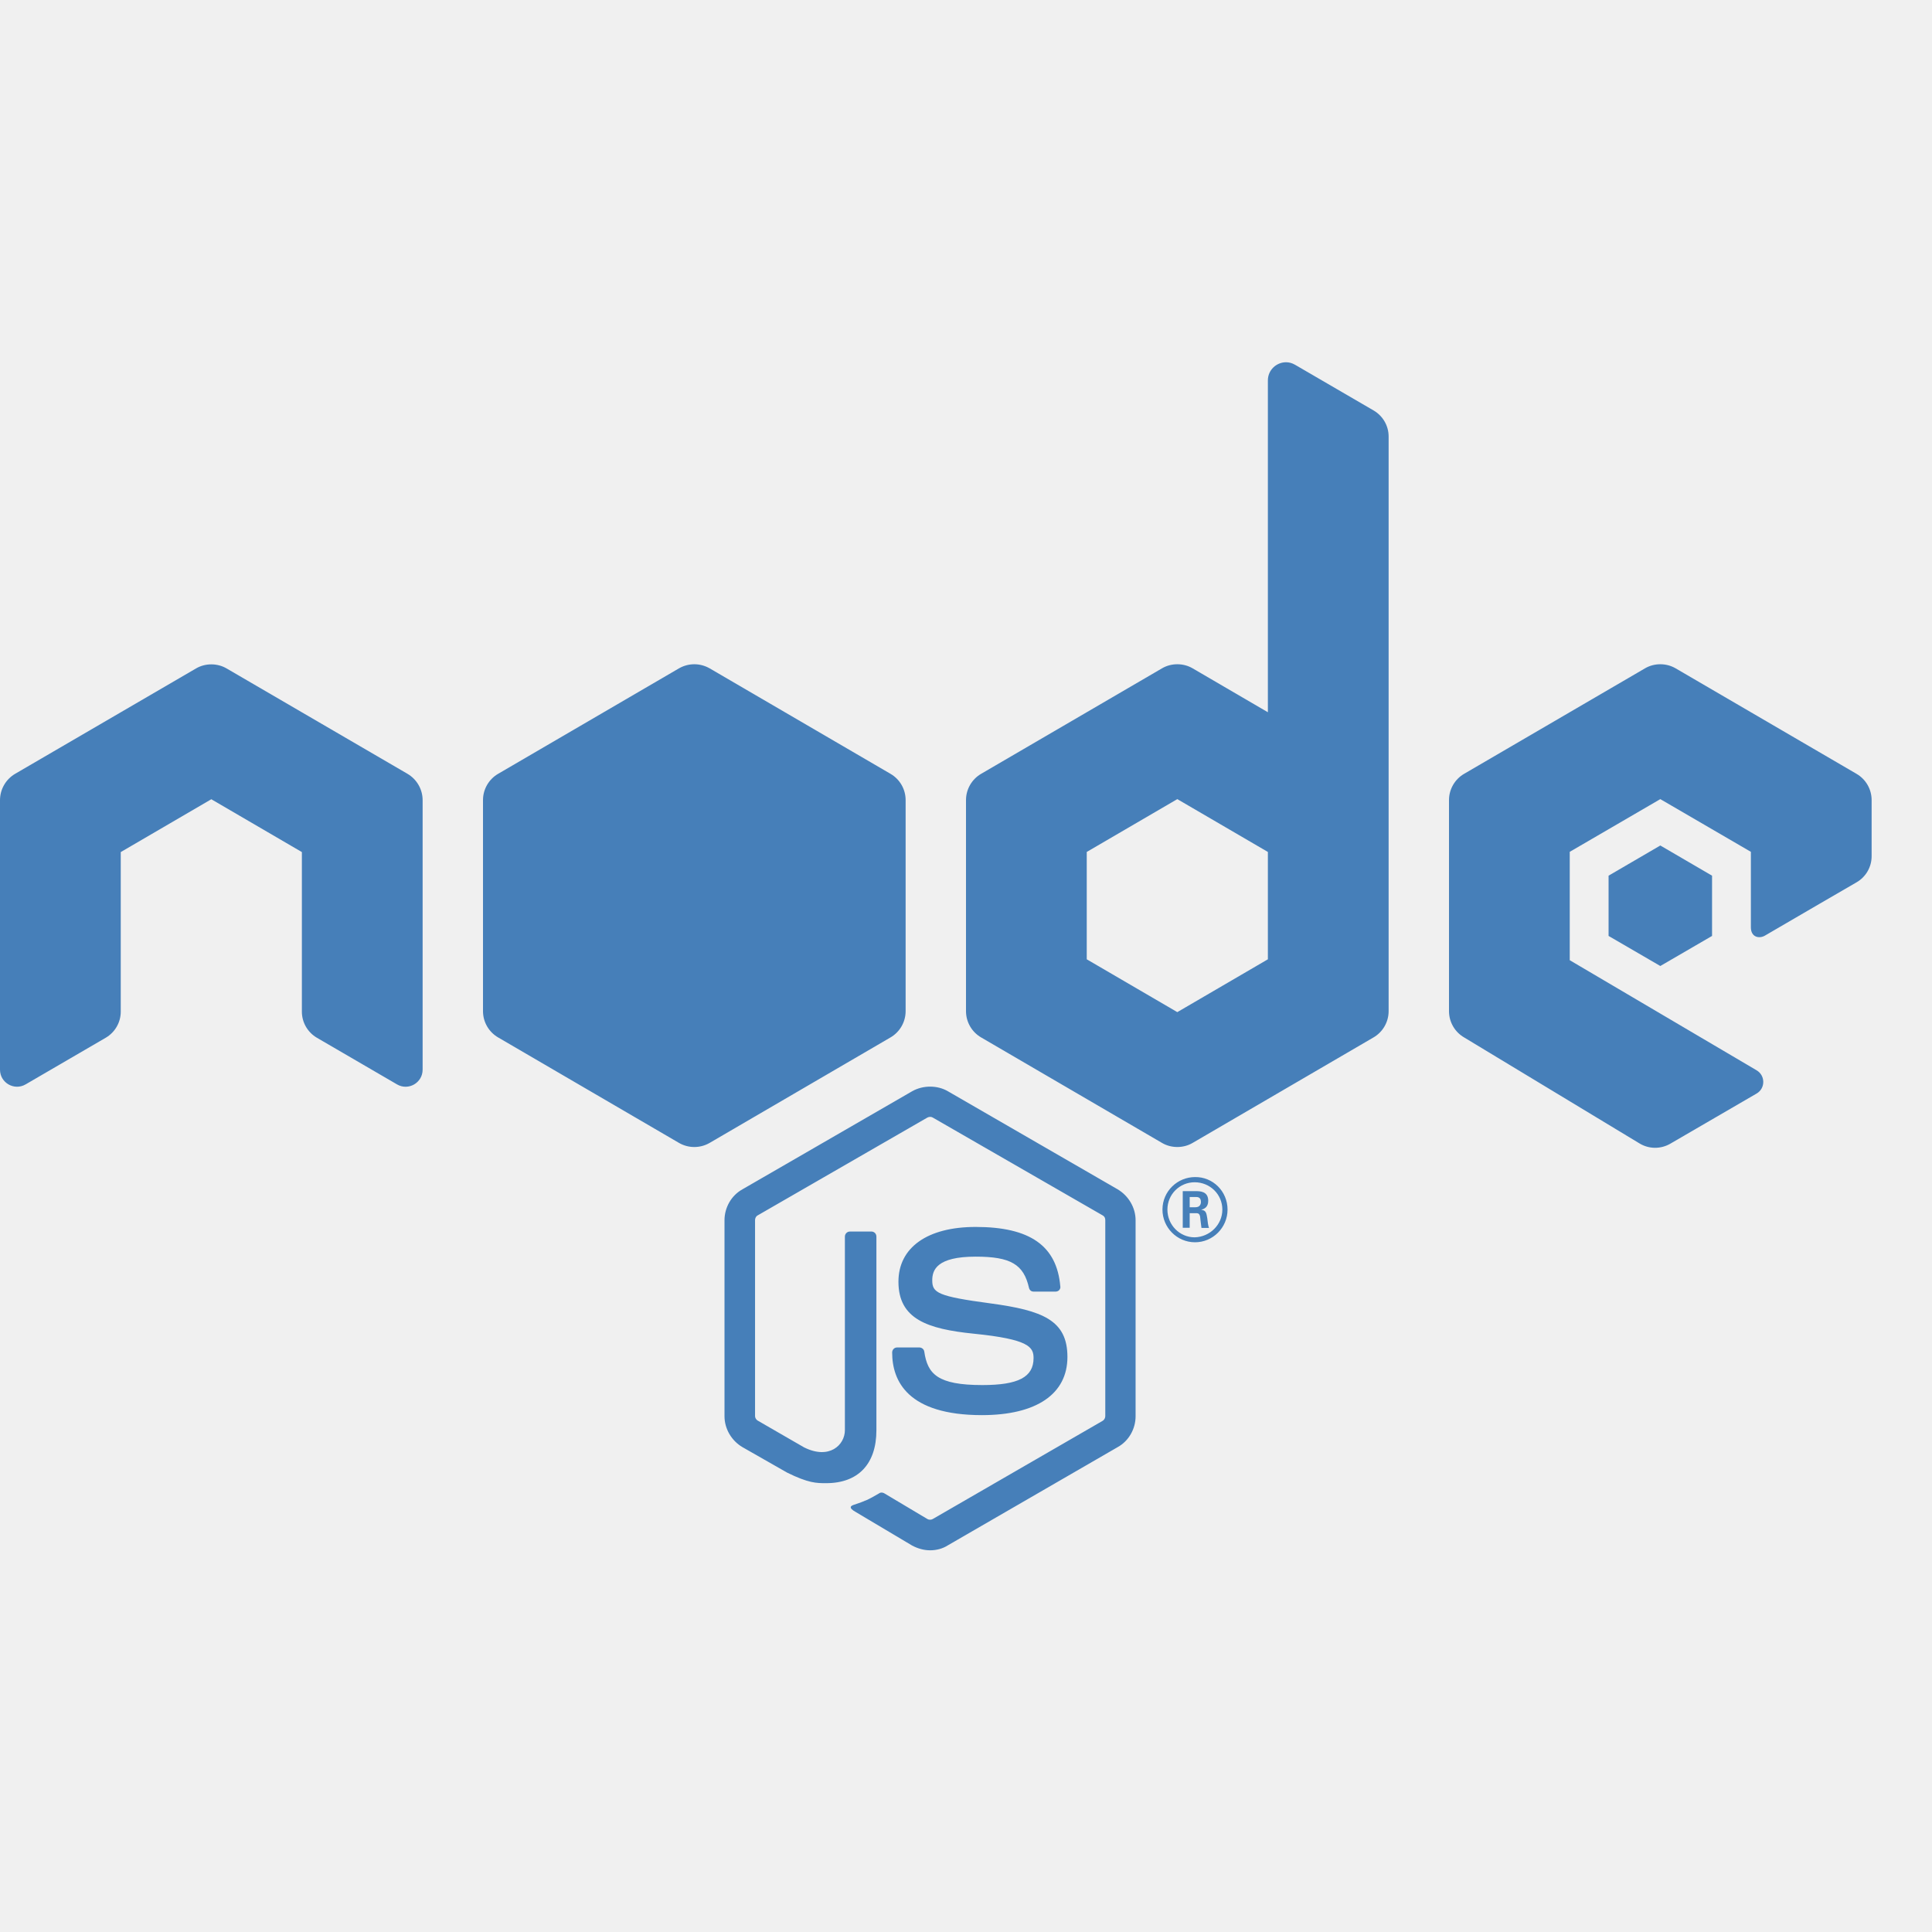
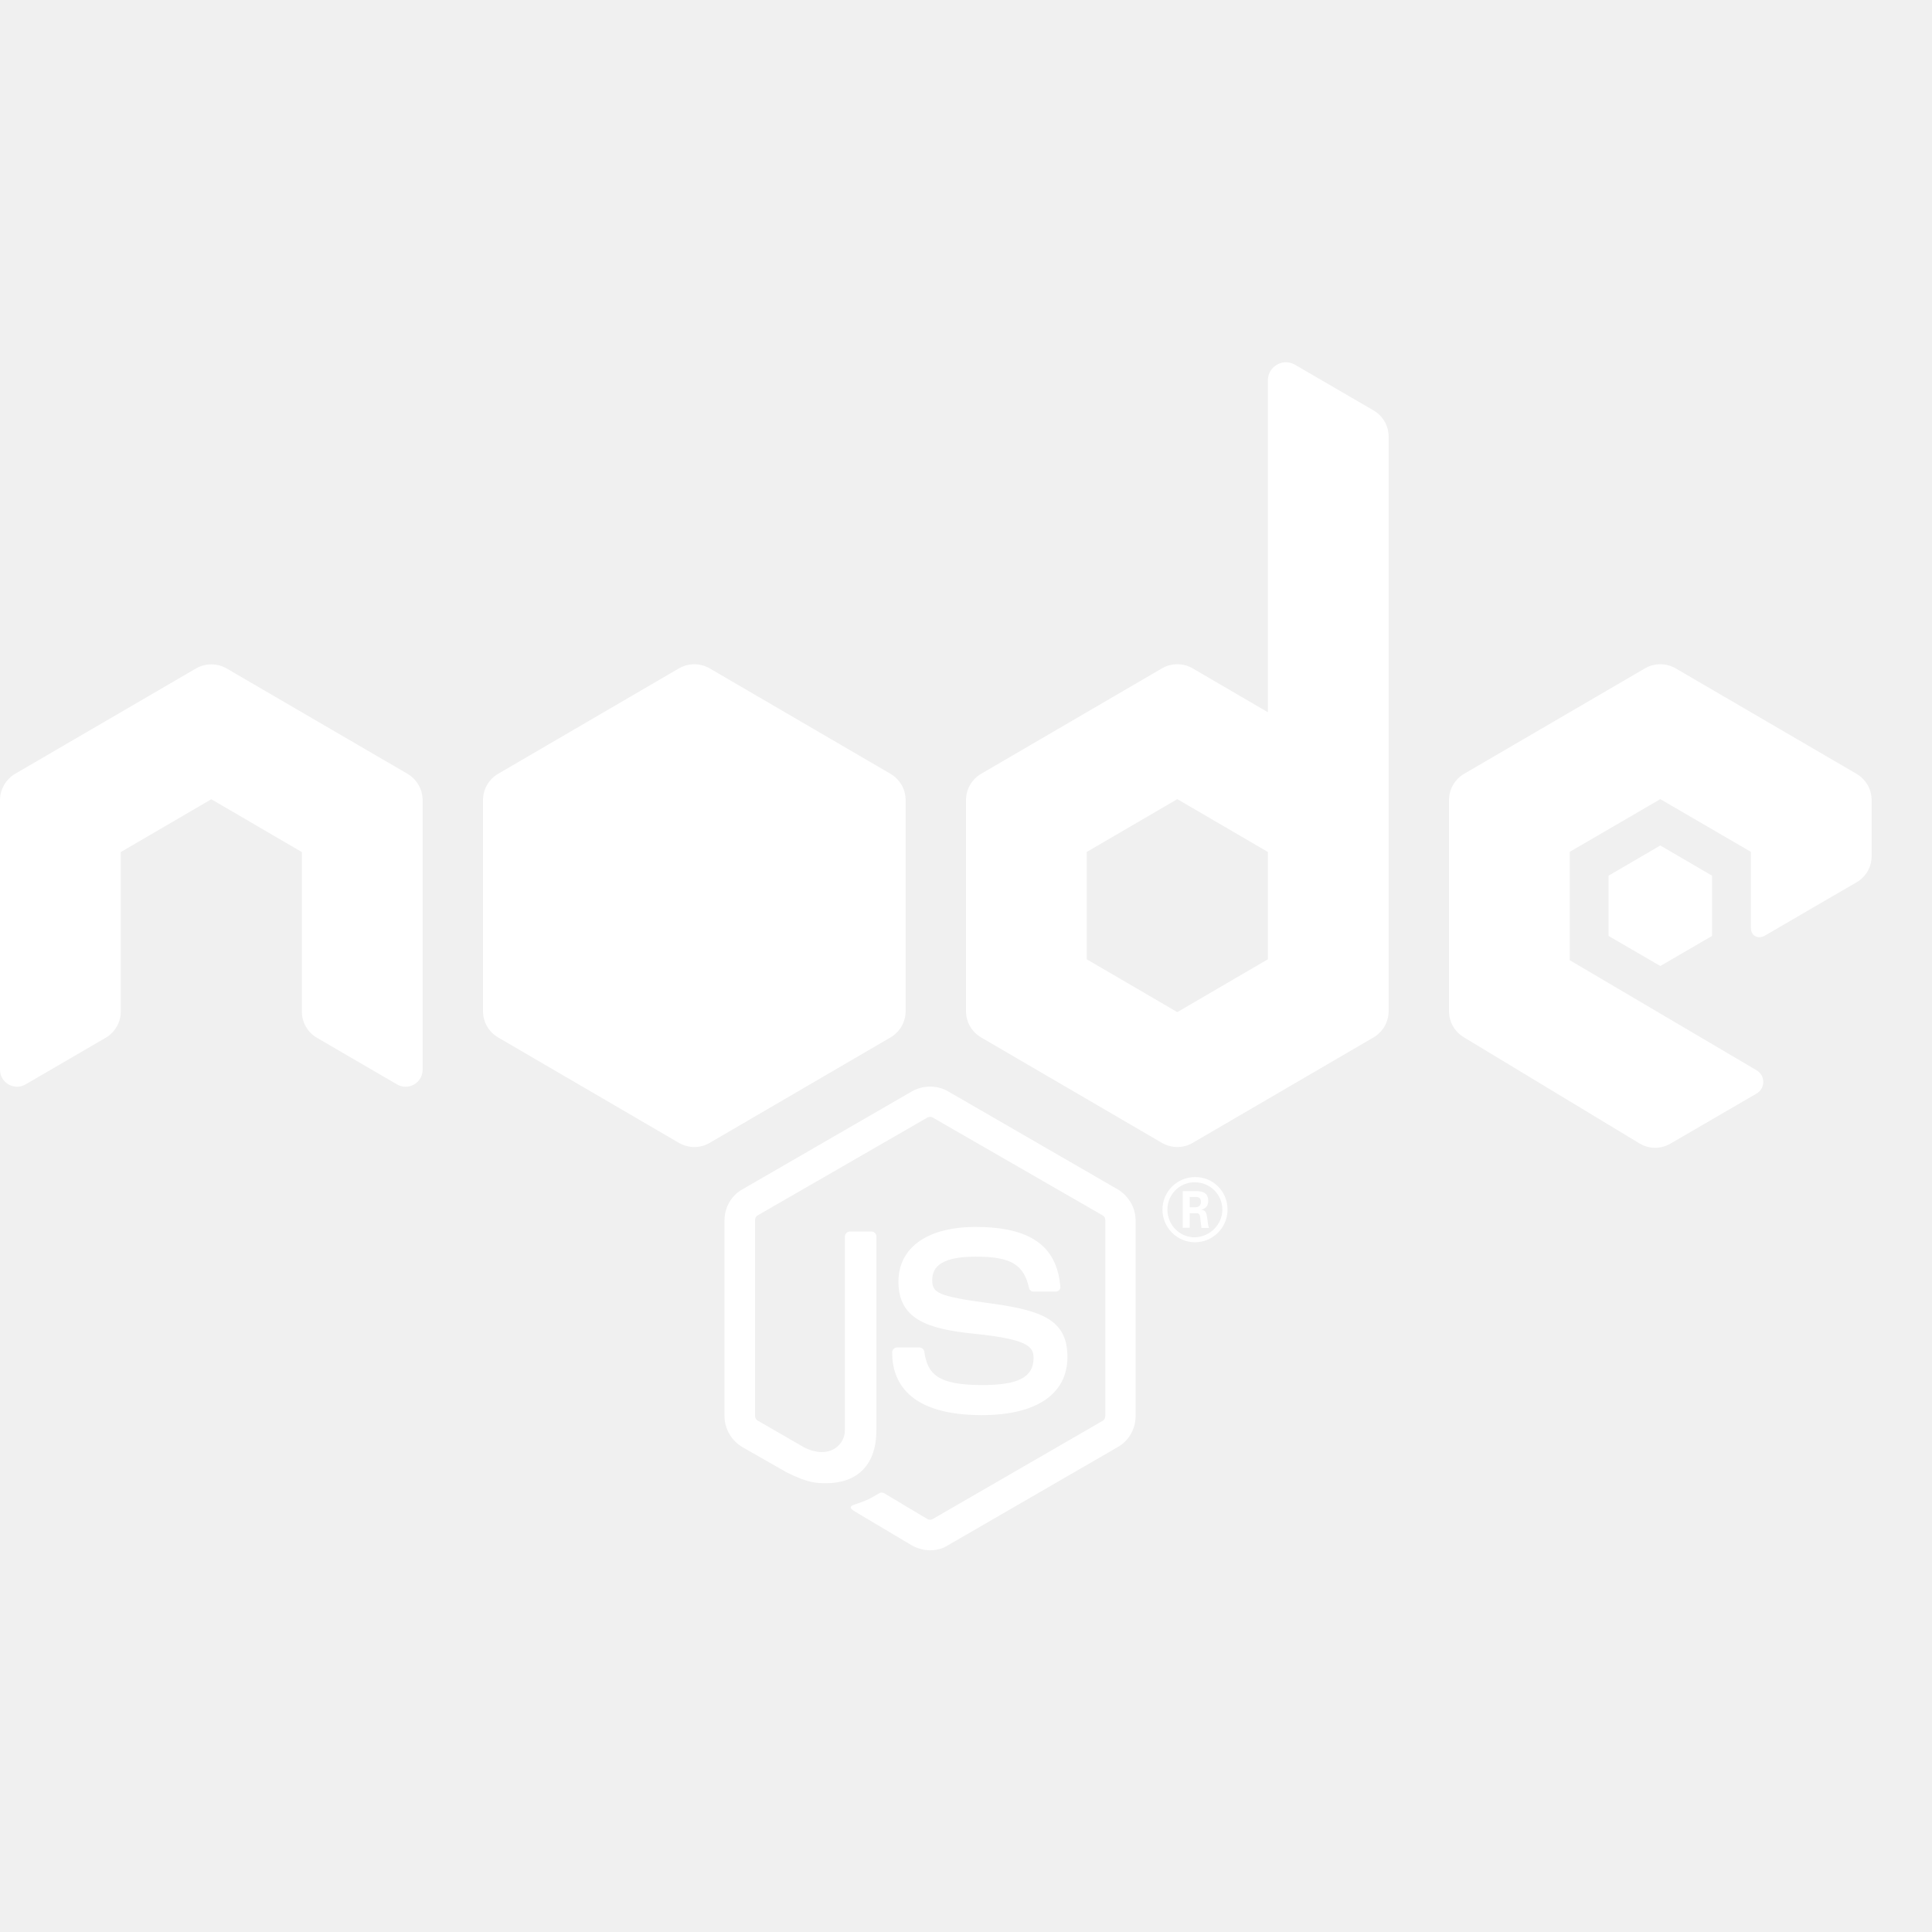
- <svg xmlns="http://www.w3.org/2000/svg" fill="#467fb9" viewBox="0 0 32 32" width="50px" height="50px">
+ <svg xmlns="http://www.w3.org/2000/svg" fill="#FFF" viewBox="0 0 32 32" width="50px" height="50px">
  <path d="M 21.301 6 C 21.144 6 21 6.126 21 6.301 L 21 11.797 L 19.754 11.07 C 19.676 11.024 19.588 11.002 19.5 11.002 C 19.412 11.002 19.324 11.024 19.246 11.07 L 16.252 12.816 C 16.096 12.906 16 13.073 16 13.252 L 16 16.748 C 16 16.928 16.096 17.094 16.252 17.184 L 19.246 18.93 C 19.324 18.976 19.412 18.998 19.5 18.998 C 19.588 18.998 19.676 18.976 19.754 18.93 L 22.748 17.184 C 22.904 17.094 23 16.927 23 16.748 L 23 15 L 23 13.252 L 23 7.23 C 23 7.052 22.905 6.889 22.752 6.799 L 21.449 6.041 C 21.4 6.013 21.351 6 21.301 6 z M 11.5 11.002 C 11.412 11.002 11.325 11.025 11.246 11.07 L 8.252 12.816 C 8.096 12.906 8 13.073 8 13.252 L 8 16.748 C 8 16.928 8.096 17.094 8.252 17.184 L 11.246 18.93 C 11.403 19.021 11.597 19.021 11.754 18.93 L 14.748 17.184 C 14.904 17.094 15 16.927 15 16.748 L 15 13.252 C 15 13.072 14.904 12.906 14.748 12.816 L 11.754 11.07 C 11.675 11.025 11.588 11.002 11.5 11.002 z M 27.5 11.002 C 27.412 11.002 27.324 11.024 27.246 11.07 L 24.252 12.816 C 24.096 12.906 24 13.073 24 13.252 L 24 16.748 C 24 16.928 24.096 17.094 24.252 17.184 L 27.156 18.939 C 27.312 19.034 27.508 19.035 27.666 18.943 L 29.094 18.113 C 29.242 18.028 29.243 17.814 29.094 17.727 L 26 15.904 L 26 14.109 L 27.5 13.236 L 29 14.109 L 29 15.359 C 29 15.526 29.14 15.552 29.234 15.496 C 29.612 15.274 30.752 14.613 30.752 14.613 C 30.905 14.524 31 14.36 31 14.182 L 31 13.252 C 31 13.072 30.904 12.906 30.748 12.816 L 27.754 11.07 C 27.675 11.024 27.588 11.002 27.5 11.002 z M 3.5 11.004 C 3.412 11.004 3.324 11.026 3.246 11.072 L 0.252 12.816 C 0.096 12.907 0 13.074 0 13.254 L 0 17.717 C 0 17.935 0.236 18.07 0.424 17.961 L 1.752 17.188 C 1.905 17.098 2 16.934 2 16.756 L 2 14.113 L 3.5 13.238 L 5 14.113 L 5 16.756 C 5 16.934 5.095 17.098 5.248 17.188 L 6.576 17.961 C 6.764 18.071 7 17.935 7 17.717 L 7 13.254 C 7 13.074 6.904 12.907 6.748 12.816 L 3.754 11.072 C 3.676 11.026 3.588 11.004 3.5 11.004 z M 19.5 13.236 L 21 14.111 L 21 15 L 21 15.889 L 19.5 16.764 L 18 15.889 L 18 14.111 L 19.5 13.236 z M 27.5 14.004 L 26.643 14.504 L 26.643 15.502 L 27.5 16 L 28.357 15.502 L 28.357 14.504 L 27.5 14.004 z M 15.406 17.998 C 15.303 17.998 15.199 18.023 15.109 18.074 L 12.297 19.699 C 12.112 19.801 12 20.002 12 20.211 L 12 23.457 C 12 23.666 12.117 23.863 12.297 23.969 L 13.037 24.391 C 13.392 24.566 13.523 24.566 13.684 24.566 C 14.214 24.566 14.516 24.249 14.516 23.689 L 14.516 20.482 C 14.516 20.433 14.478 20.398 14.434 20.398 L 14.078 20.398 C 14.029 20.398 13.994 20.438 13.994 20.482 L 13.994 23.689 C 13.994 23.932 13.737 24.182 13.318 23.973 L 12.549 23.529 C 12.524 23.514 12.506 23.484 12.506 23.455 L 12.506 20.209 C 12.506 20.18 12.52 20.146 12.549 20.131 L 15.361 18.51 C 15.391 18.495 15.425 18.495 15.449 18.51 L 18.264 20.131 C 18.293 20.146 18.307 20.175 18.307 20.209 L 18.307 23.455 C 18.307 23.489 18.288 23.518 18.264 23.533 L 15.449 25.16 C 15.424 25.175 15.385 25.175 15.361 25.16 L 14.643 24.732 C 14.624 24.722 14.593 24.717 14.574 24.727 C 14.375 24.844 14.335 24.859 14.15 24.922 C 14.101 24.937 14.035 24.967 14.176 25.045 L 15.109 25.6 C 15.202 25.649 15.304 25.678 15.406 25.678 C 15.513 25.678 15.617 25.649 15.699 25.596 L 18.512 23.969 C 18.697 23.867 18.809 23.666 18.809 23.457 L 18.809 20.211 C 18.809 20.002 18.692 19.806 18.512 19.699 L 15.699 18.074 C 15.612 18.023 15.509 17.998 15.406 17.998 z M 19.793 19.496 C 19.506 19.496 19.254 19.728 19.254 20.035 C 19.254 20.332 19.496 20.576 19.793 20.576 C 20.09 20.576 20.332 20.332 20.332 20.035 C 20.332 19.728 20.085 19.491 19.793 19.496 z M 19.787 19.582 C 20.041 19.582 20.246 19.782 20.246 20.035 C 20.246 20.283 20.04 20.488 19.787 20.494 C 19.538 20.494 19.336 20.288 19.336 20.035 C 19.336 19.782 19.539 19.582 19.787 19.582 z M 19.59 19.729 L 19.59 20.336 L 19.705 20.336 L 19.705 20.094 L 19.812 20.094 C 19.857 20.094 19.867 20.112 19.877 20.146 C 19.877 20.151 19.895 20.309 19.9 20.338 L 20.025 20.338 C 20.011 20.309 20.001 20.226 19.996 20.176 C 19.982 20.098 19.978 20.044 19.895 20.039 C 19.939 20.024 20.012 20.001 20.012 19.889 C 20.012 19.728 19.872 19.729 19.799 19.729 L 19.59 19.729 z M 19.705 19.826 L 19.803 19.826 C 19.833 19.826 19.891 19.825 19.891 19.908 C 19.891 19.942 19.876 19.997 19.797 19.996 L 19.705 19.996 L 19.705 19.826 z M 16.16 20.322 C 15.357 20.322 14.881 20.665 14.881 21.229 C 14.881 21.847 15.358 22.012 16.127 22.09 C 17.047 22.182 17.119 22.314 17.119 22.494 C 17.119 22.81 16.865 22.941 16.271 22.941 C 15.526 22.941 15.363 22.757 15.309 22.387 C 15.304 22.348 15.269 22.318 15.225 22.318 L 14.859 22.318 C 14.815 22.318 14.777 22.353 14.777 22.402 C 14.777 22.874 15.035 23.439 16.266 23.439 C 17.169 23.438 17.68 23.089 17.68 22.475 C 17.68 21.867 17.27 21.705 16.404 21.588 C 15.528 21.471 15.441 21.412 15.441 21.207 C 15.441 21.037 15.513 20.814 16.16 20.814 C 16.739 20.814 16.955 20.941 17.043 21.33 C 17.053 21.369 17.08 21.393 17.119 21.393 L 17.484 21.393 C 17.508 21.393 17.529 21.383 17.543 21.369 C 17.558 21.35 17.567 21.331 17.562 21.307 C 17.505 20.635 17.061 20.322 16.16 20.322 z" />
</svg>
